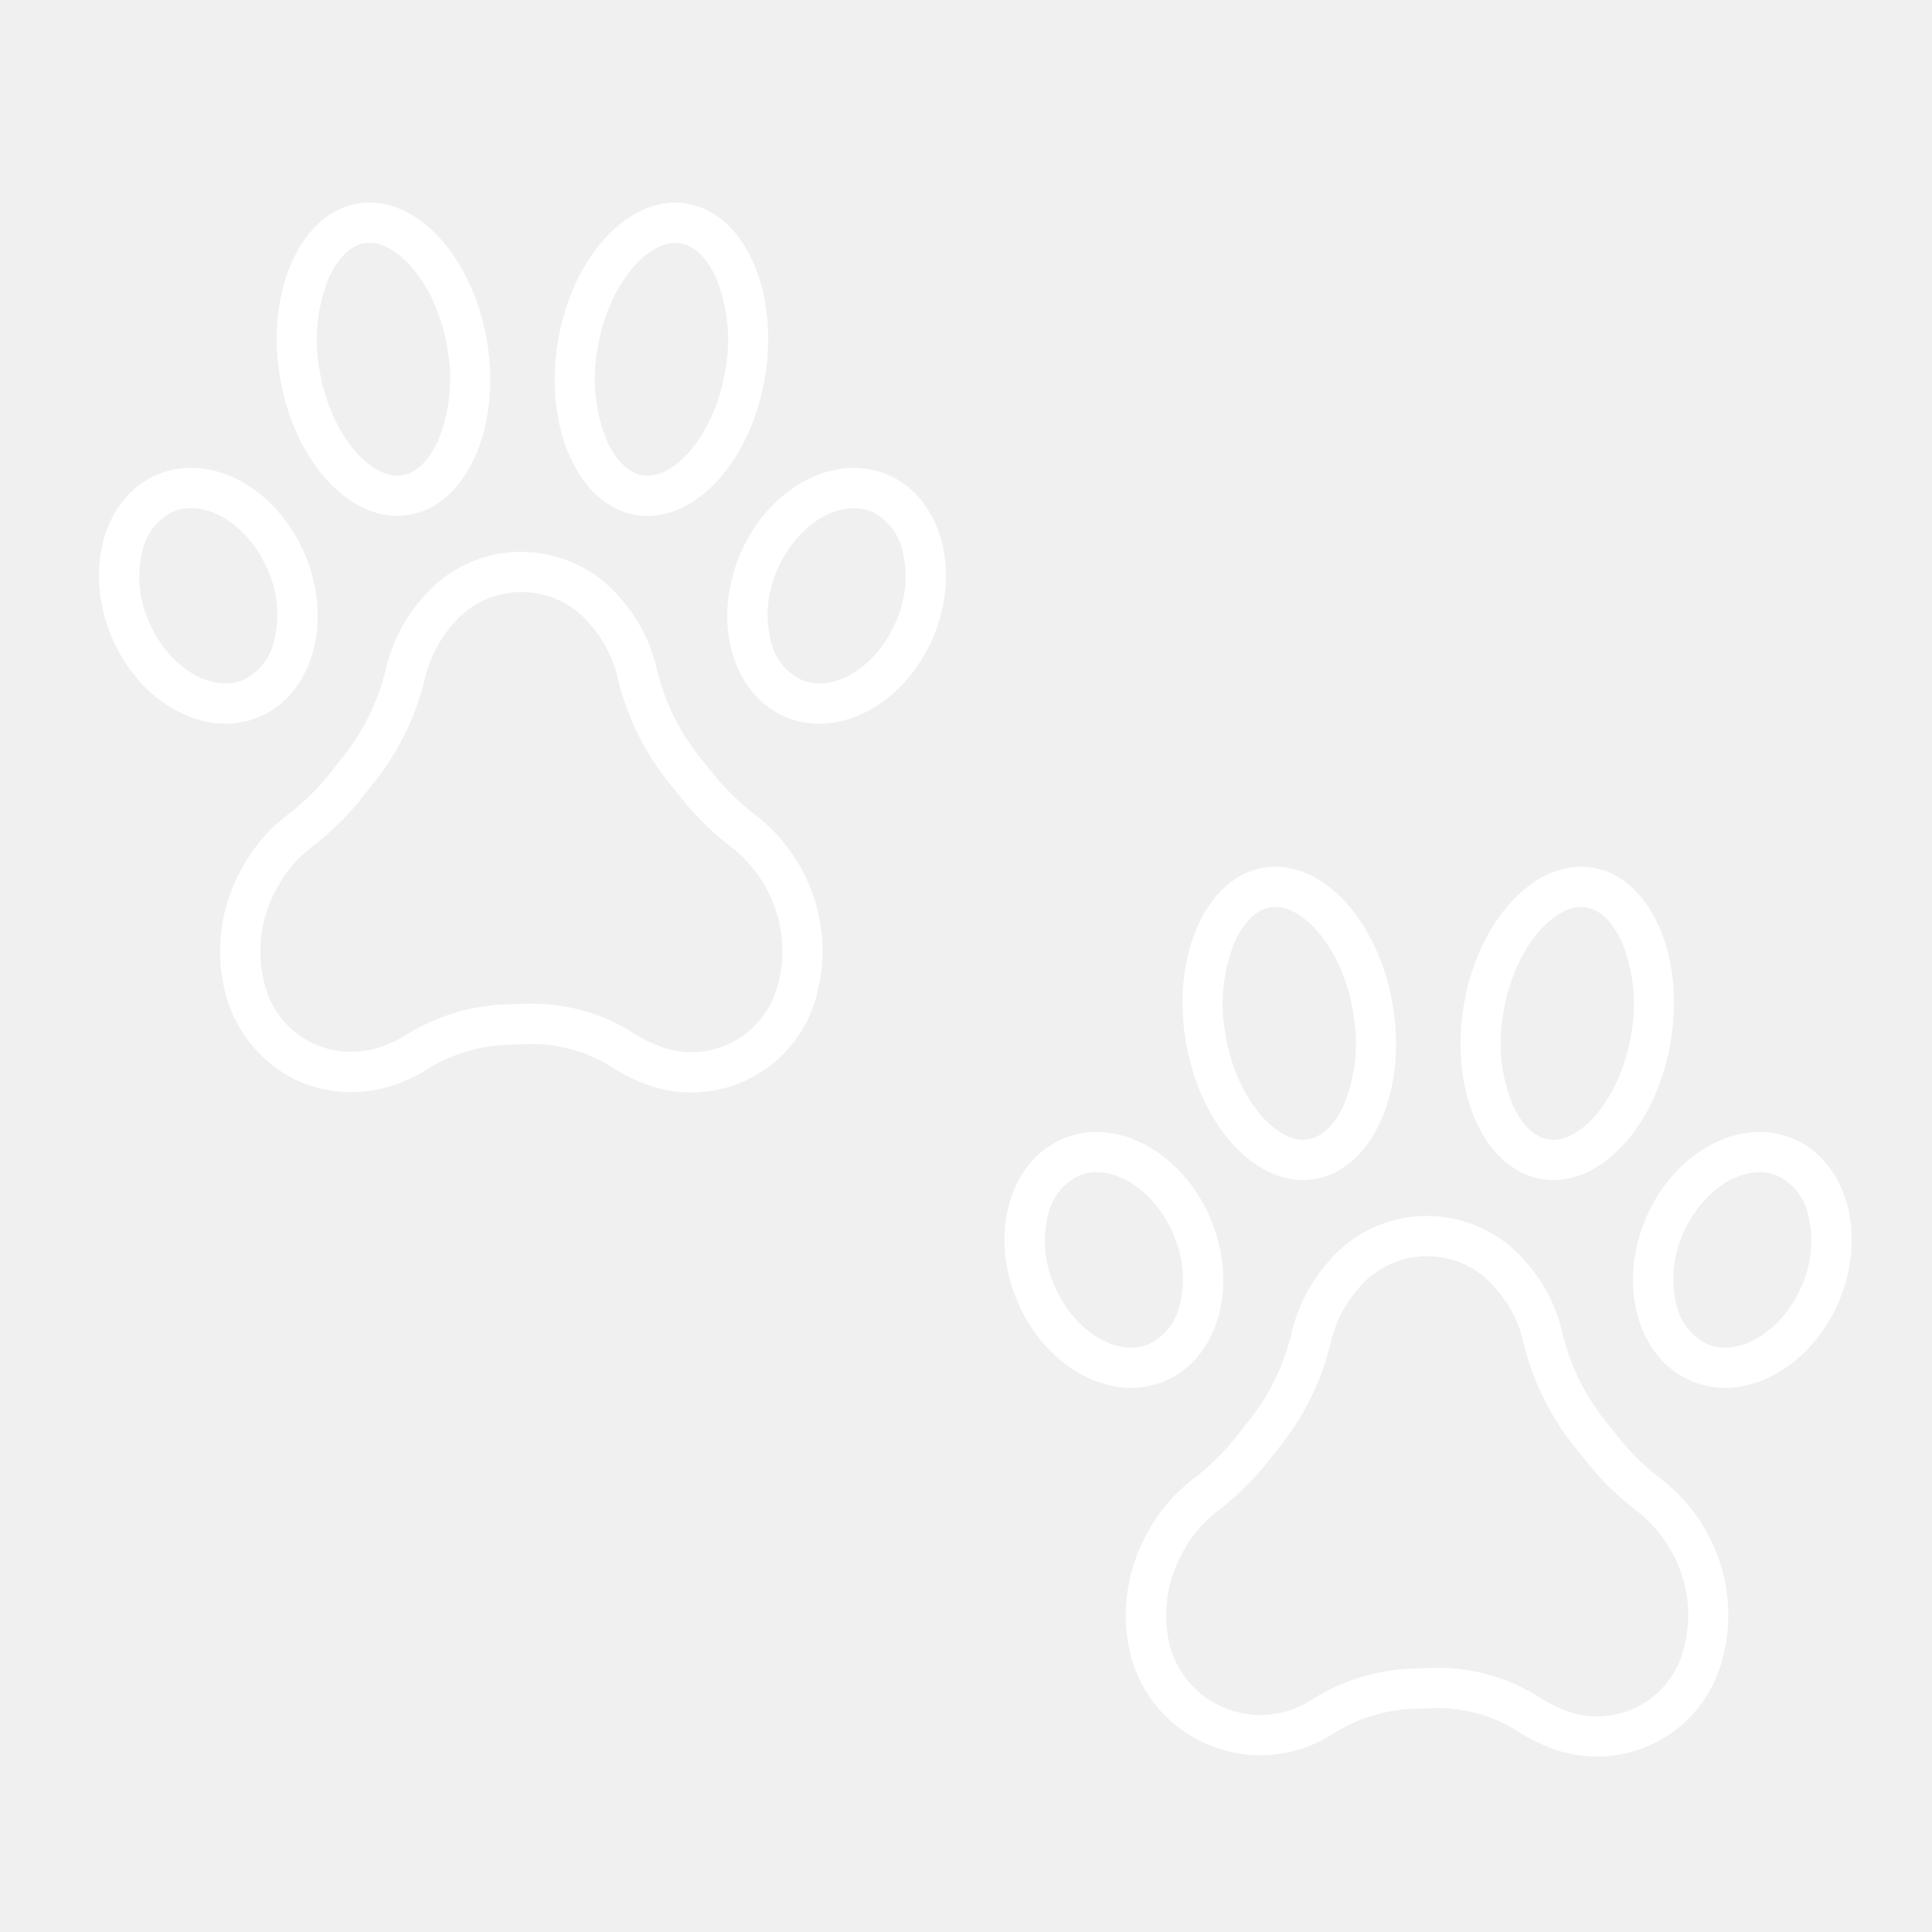
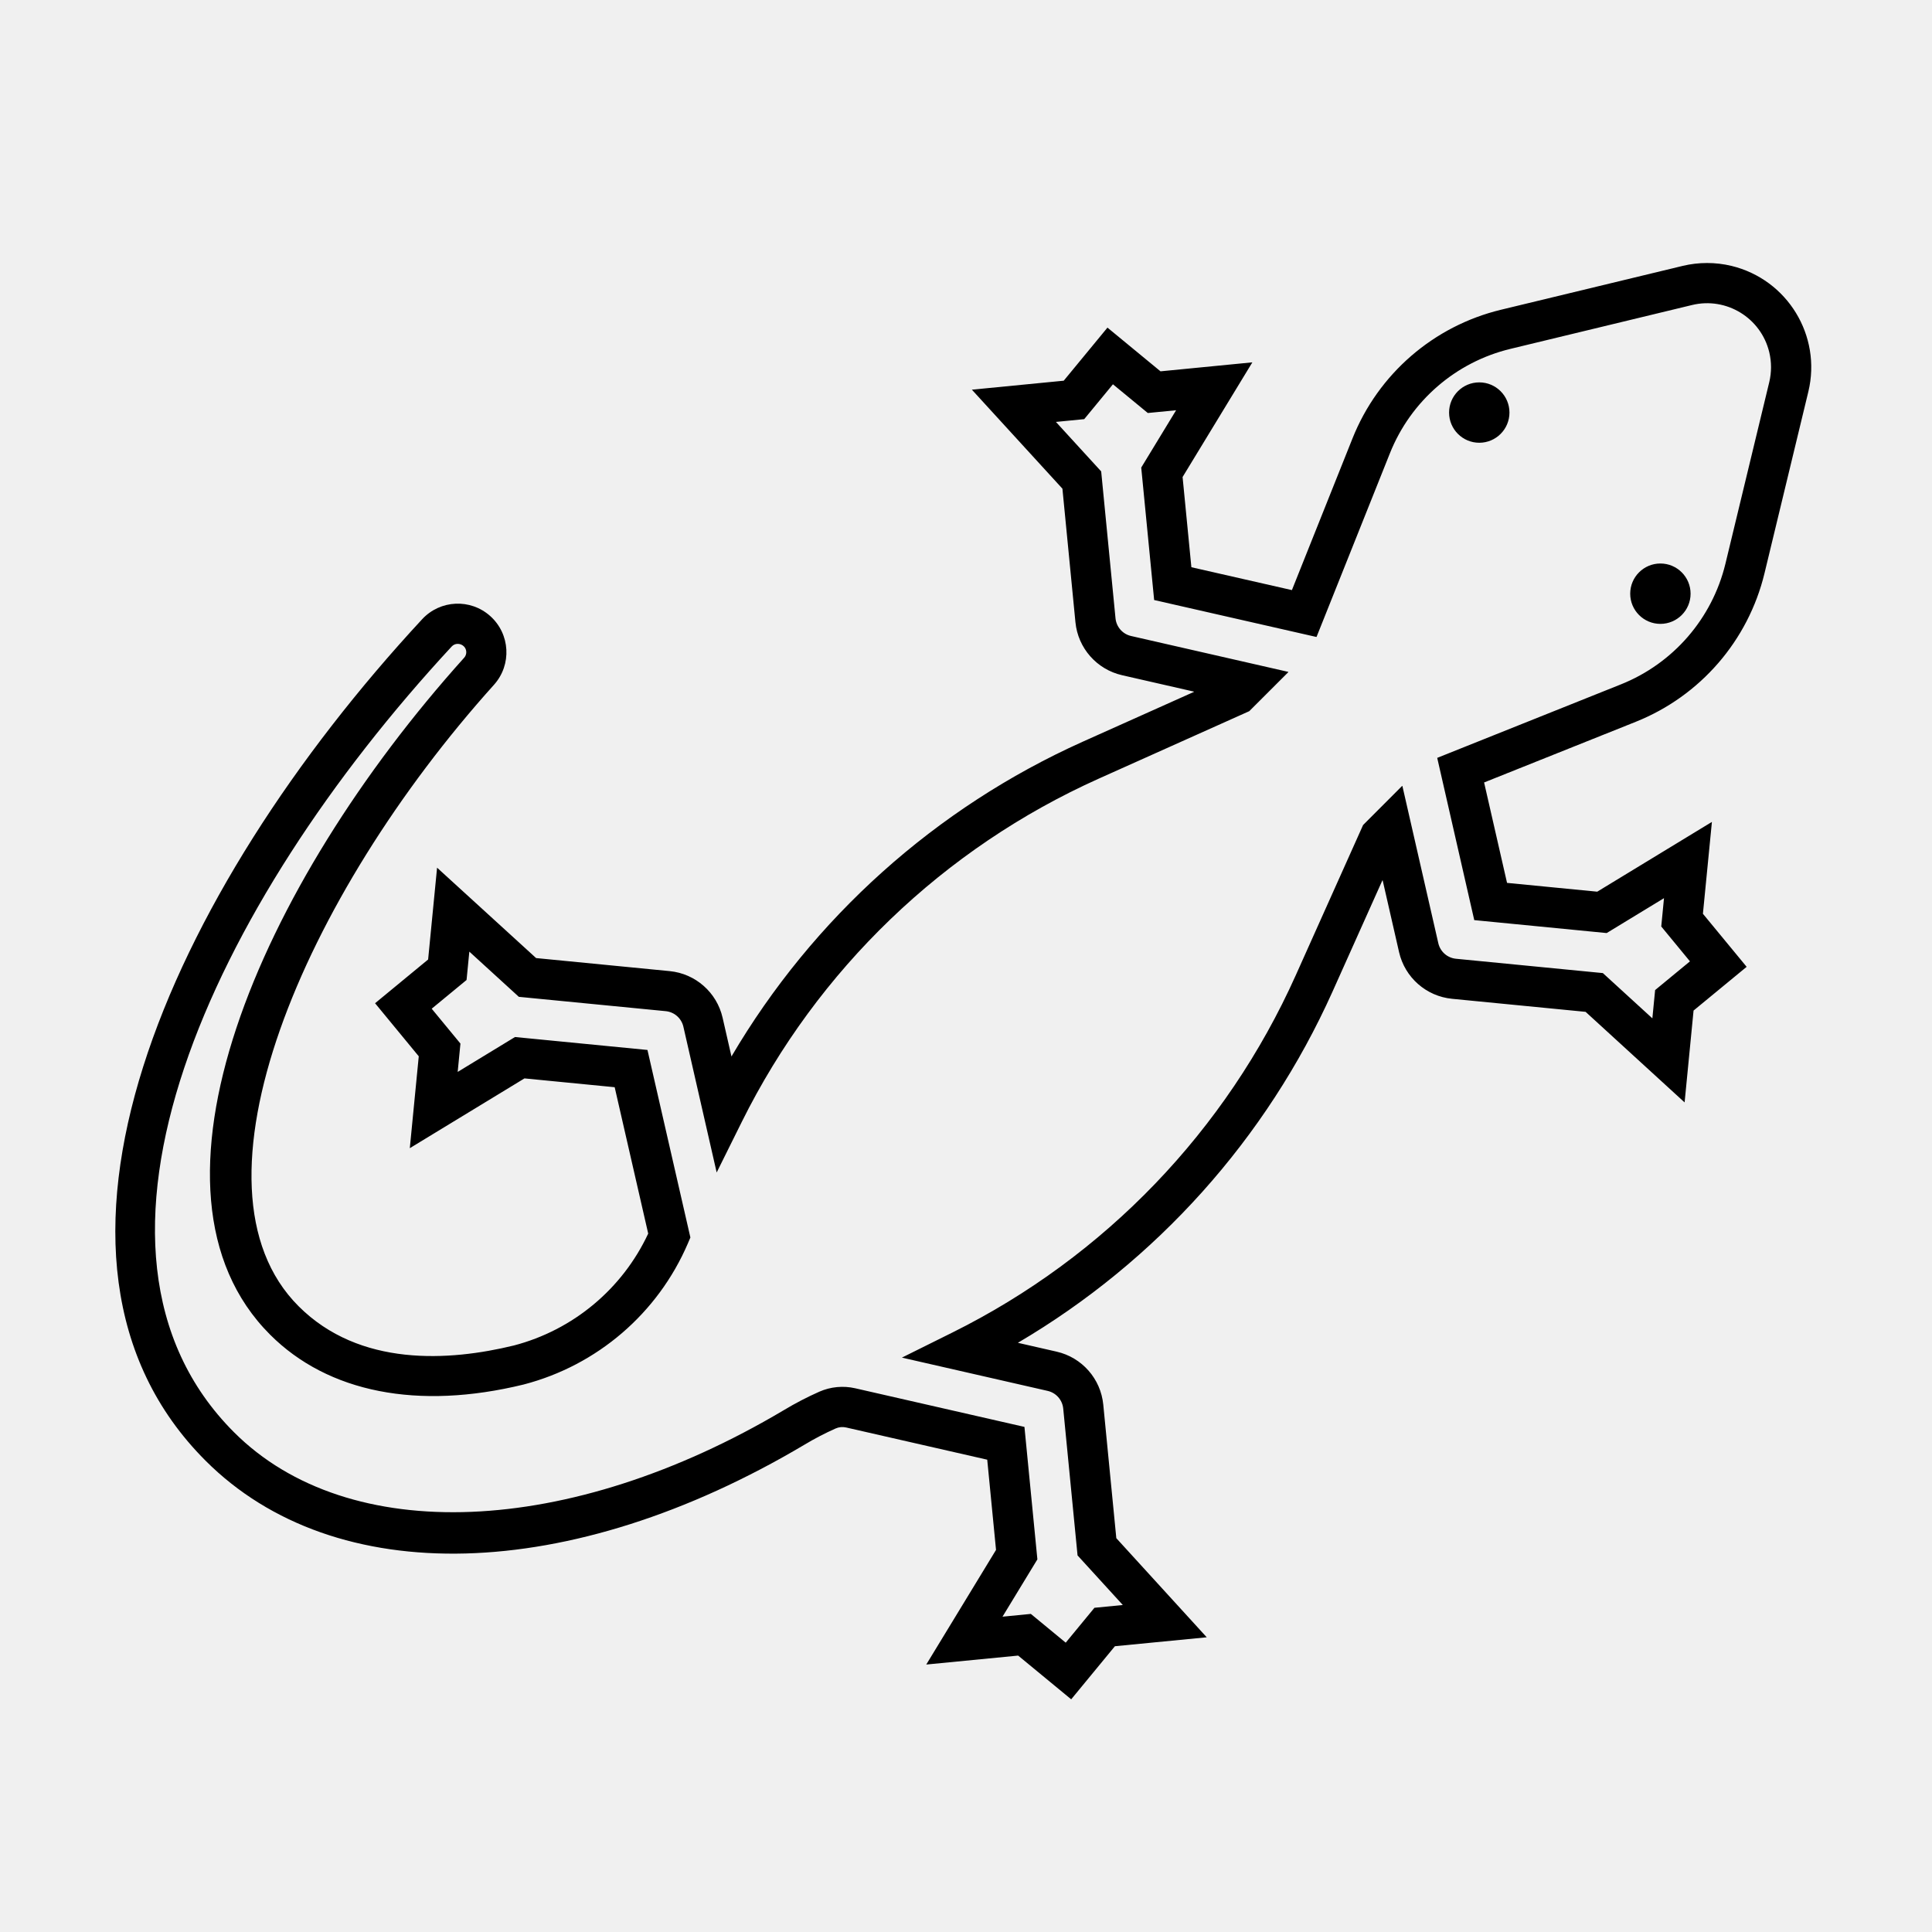
- <svg xmlns="http://www.w3.org/2000/svg" viewBox="0 0 96 96" id="Icons_PawPrints_M" overflow="hidden">
-   <style>
- .MsftOfcThm_Background1_Fill_v2 {
-  fill:#FFFFFF; 
- }
- </style>
+ <svg xmlns="http://www.w3.org/2000/svg" viewBox="0 0 96 96" id="Icons_Gecko_M" overflow="hidden">
  <g id="Icons">
-     <path d="M33.554 12.068 33.554 12.068C33.636 12.068 33.719 12.075 33.8 12.088 34.738 12.24 35.316 13.225 35.577 13.798 36.166 15.245 36.329 16.83 36.047 18.367 35.537 21.52 33.636 23.638 32.181 23.638 32.099 23.638 32.016 23.632 31.935 23.618 30.997 23.467 30.419 22.482 30.158 21.908 29.569 20.461 29.406 18.876 29.688 17.339 30.198 14.186 32.099 12.068 33.554 12.068M33.554 10.068C30.903 10.068 28.359 13.028 27.714 17.019 27.022 21.294 28.769 25.132 31.614 25.593 31.801 25.623 31.99 25.638 32.18 25.638 34.831 25.638 37.374 22.678 38.02 18.687 38.712 14.412 36.965 10.574 34.12 10.114 33.933 10.083 33.744 10.068 33.554 10.068Z" class="MsftOfcThm_Background1_Fill_v2" fill="#FFFFFF" />
-     <path d="M42.429 25.247 42.429 25.247C42.731 25.246 43.031 25.304 43.31 25.419 44.074 25.79 44.632 26.484 44.83 27.31 45.129 28.485 45.028 29.727 44.544 30.839 43.78 32.676 42.204 33.958 40.712 33.958 40.409 33.959 40.11 33.901 39.83 33.785 39.067 33.415 38.51 32.724 38.31 31.9 38.011 30.724 38.112 29.482 38.596 28.37 39.36 26.534 40.936 25.251 42.429 25.251M42.429 23.251C40.181 23.251 37.858 24.937 36.75 27.602 35.365 30.932 36.4 34.529 39.062 35.636 39.585 35.853 40.146 35.964 40.712 35.962 42.96 35.962 45.282 34.276 46.391 31.611 47.776 28.281 46.74 24.684 44.078 23.577 43.555 23.36 42.995 23.25 42.429 23.251Z" class="MsftOfcThm_Background1_Fill_v2" fill="#FFFFFF" />
-     <path d="M18.368 12.064C19.823 12.064 21.724 14.182 22.234 17.335 22.516 18.872 22.353 20.457 21.764 21.904 21.503 22.478 20.925 23.463 19.987 23.614 19.906 23.627 19.823 23.634 19.741 23.634 18.286 23.634 16.385 21.516 15.875 18.364 15.593 16.827 15.756 15.241 16.345 13.794 16.606 13.22 17.184 12.235 18.122 12.084 18.203 12.071 18.286 12.064 18.368 12.064M18.368 10.064C18.178 10.064 17.989 10.079 17.802 10.109 14.956 10.57 13.209 14.409 13.902 18.683 14.548 22.674 17.091 25.634 19.742 25.634 19.932 25.634 20.121 25.619 20.308 25.589 23.154 25.128 24.901 21.289 24.208 17.015 23.562 13.024 21.019 10.064 18.368 10.064Z" class="MsftOfcThm_Background1_Fill_v2" fill="#FFFFFF" />
-     <path d="M9.492 25.246 9.492 25.246C10.984 25.246 12.56 26.529 13.324 28.365 13.808 29.477 13.909 30.719 13.61 31.895 13.412 32.721 12.854 33.414 12.09 33.785 11.81 33.9 11.511 33.959 11.208 33.958 9.716 33.958 8.14 32.675 7.376 30.838 6.892 29.726 6.791 28.485 7.09 27.309 7.289 26.483 7.846 25.79 8.61 25.419 8.89 25.303 9.189 25.245 9.492 25.246M9.492 23.246C8.926 23.244 8.365 23.355 7.842 23.572 5.18 24.679 4.142 28.272 5.53 31.606 6.638 34.271 8.96 35.958 11.208 35.958 11.774 35.96 12.335 35.849 12.858 35.631 15.52 34.524 16.558 30.931 15.171 27.597 14.062 24.932 11.74 23.246 9.492 23.246Z" class="MsftOfcThm_Background1_Fill_v2" fill="#FFFFFF" />
-     <path d="M25.9 29.419C27.212 29.415 28.458 29.994 29.3 31L29.317 31.021 29.336 31.042C30.02 31.819 30.493 32.759 30.711 33.771 31.182 35.693 32.079 37.483 33.336 39.011L34.059 39.911C34.739 40.727 35.511 41.463 36.359 42.103 37.146 42.722 37.782 43.512 38.22 44.413 38.908 45.814 39.062 47.418 38.654 48.925 38.591 49.175 38.506 49.419 38.401 49.655 37.406 51.889 34.788 52.894 32.553 51.899 32.536 51.891 32.518 51.883 32.501 51.875 32.198 51.749 31.906 51.599 31.627 51.426 30.086 50.41 28.281 49.868 26.435 49.87L26.304 49.87 25.004 49.911C23.266 49.996 21.58 50.533 20.113 51.468 19.868 51.622 19.61 51.754 19.341 51.861L19.314 51.872 19.287 51.883C18.712 52.132 18.092 52.261 17.465 52.26 15.419 52.282 13.63 50.889 13.15 48.9 12.75 47.393 12.918 45.792 13.621 44.4 14.044 43.517 14.662 42.741 15.43 42.133 16.289 41.486 17.072 40.744 17.762 39.919L17.779 39.899 17.795 39.878 18.458 39.041C19.731 37.498 20.638 35.685 21.109 33.741 21.341 32.724 21.824 31.782 22.513 31 23.353 29.998 24.593 29.419 25.9 29.419M25.9 27.419C24.394 27.419 22.937 27.95 21.784 28.919 21.492 29.164 21.222 29.434 20.978 29.726 20.083 30.75 19.457 31.98 19.157 33.306 18.758 34.943 17.992 36.468 16.917 37.766L16.227 38.636C15.635 39.344 14.964 39.981 14.227 40.536 13.203 41.337 12.378 42.364 11.816 43.536 10.906 45.358 10.693 47.449 11.216 49.417 11.706 51.248 12.954 52.783 14.647 53.637 16.36 54.446 18.338 54.478 20.077 53.727 20.46 53.575 20.828 53.387 21.177 53.167 22.352 52.416 23.704 51.985 25.097 51.917L26.367 51.877 26.435 51.877C27.898 51.877 29.329 52.308 30.548 53.117 30.924 53.352 31.319 53.556 31.728 53.727 34.972 55.175 38.776 53.718 40.224 50.473 40.376 50.133 40.498 49.779 40.589 49.417 41.114 47.451 40.908 45.361 40.009 43.536 39.44 42.366 38.612 41.34 37.589 40.536 36.851 39.982 36.18 39.344 35.589 38.636L34.889 37.766C33.815 36.468 33.049 34.943 32.649 33.306 32.357 31.977 31.73 30.745 30.829 29.726 29.609 28.266 27.803 27.423 25.9 27.426Z" class="MsftOfcThm_Background1_Fill_v2" fill="#FFFFFF" />
-     <path d="M78.563 45.067 78.563 45.067C78.646 45.067 78.728 45.074 78.81 45.087 79.747 45.239 80.325 46.224 80.586 46.797 81.175 48.244 81.338 49.829 81.056 51.366 80.546 54.52 78.645 56.637 77.19 56.637 77.108 56.637 77.025 56.631 76.944 56.618 76.006 56.466 75.428 55.481 75.167 54.907 74.578 53.46 74.415 51.875 74.697 50.338 75.207 47.185 77.108 45.067 78.563 45.067M78.563 43.067C75.912 43.067 73.369 46.028 72.723 50.019 72.031 54.293 73.778 58.132 76.623 58.592 76.81 58.622 76.999 58.637 77.189 58.637 79.84 58.637 82.389 55.677 83.029 51.686 83.721 47.412 81.974 43.573 79.129 43.113 78.942 43.082 78.753 43.067 78.563 43.067Z" class="MsftOfcThm_Background1_Fill_v2" fill="#FFFFFF" />
-     <path d="M87.434 58.249 87.434 58.249C87.736 58.248 88.035 58.306 88.315 58.421 89.079 58.792 89.636 59.486 89.835 60.311 90.134 61.487 90.033 62.729 89.549 63.841 88.785 65.677 87.209 66.96 85.717 66.96 85.414 66.961 85.115 66.903 84.835 66.787 84.071 66.416 83.513 65.723 83.315 64.897 83.016 63.721 83.117 62.48 83.601 61.368 84.365 59.531 85.941 58.249 87.434 58.249M87.434 56.249C85.186 56.249 82.863 57.935 81.755 60.6 80.37 63.93 81.405 67.527 84.068 68.634 84.591 68.851 85.151 68.962 85.717 68.96 87.965 68.96 90.287 67.273 91.396 64.609 92.781 61.279 91.745 57.682 89.083 56.575 88.56 56.358 88 56.248 87.434 56.249Z" class="MsftOfcThm_Background1_Fill_v2" fill="#FFFFFF" />
-     <path d="M63.377 45.065C64.832 45.065 66.733 47.183 67.243 50.335 67.525 51.872 67.362 53.458 66.773 54.905 66.512 55.478 65.934 56.463 64.996 56.615 64.915 56.628 64.832 56.635 64.75 56.635 63.295 56.635 61.394 54.517 60.884 51.364 60.602 49.827 60.765 48.242 61.354 46.795 61.615 46.221 62.193 45.236 63.13 45.084 63.212 45.071 63.294 45.065 63.377 45.065M63.377 43.065C63.187 43.065 62.998 43.08 62.811 43.11 59.965 43.571 58.218 47.41 58.911 51.683 59.556 55.675 62.099 58.635 64.751 58.635 64.941 58.635 65.13 58.62 65.317 58.589 68.163 58.129 69.91 54.289 69.217 50.016 68.571 46.025 66.028 43.064 63.377 43.065Z" class="MsftOfcThm_Background1_Fill_v2" fill="#FFFFFF" />
-     <path d="M54.489 58.249 54.489 58.249C55.982 58.249 57.558 59.531 58.321 61.368 58.806 62.48 58.906 63.722 58.607 64.897 58.409 65.723 57.851 66.417 57.087 66.787 56.808 66.903 56.508 66.961 56.206 66.96 54.713 66.96 53.138 65.677 52.374 63.841 51.89 62.729 51.789 61.487 52.088 60.312 52.286 59.486 52.844 58.792 53.608 58.421 53.888 58.306 54.187 58.248 54.489 58.249M54.489 56.249C53.923 56.248 53.363 56.358 52.84 56.575 50.178 57.682 49.14 61.275 50.527 64.609 51.635 67.274 53.958 68.96 56.206 68.96 56.772 68.962 57.332 68.851 57.855 68.634 60.518 67.527 61.555 63.934 60.168 60.6 59.06 57.935 56.737 56.249 54.489 56.249Z" class="MsftOfcThm_Background1_Fill_v2" fill="#FFFFFF" />
-     <path d="M70.907 62.42C72.22 62.417 73.466 62.998 74.307 64.005L74.324 64.026 74.343 64.047C75.027 64.825 75.5 65.764 75.718 66.776 76.188 68.698 77.085 70.489 78.343 72.016L79.067 72.916C79.747 73.732 80.519 74.467 81.367 75.107 82.154 75.727 82.79 76.517 83.228 77.418 83.916 78.819 84.07 80.422 83.662 81.928 83.599 82.179 83.514 82.424 83.409 82.66 82.414 84.893 79.798 85.897 77.565 84.902 77.548 84.894 77.531 84.887 77.514 84.879 77.211 84.752 76.918 84.602 76.639 84.43 75.098 83.413 73.293 82.872 71.447 82.874L71.31 82.874 70.048 82.916C68.306 83.001 66.617 83.54 65.148 84.479 62.978 85.871 60.091 85.241 58.698 83.071 58.465 82.707 58.283 82.312 58.158 81.898 57.758 80.391 57.926 78.79 58.629 77.398 59.052 76.515 59.67 75.74 60.438 75.132 61.297 74.485 62.08 73.742 62.77 72.917L62.787 72.897 62.803 72.876 63.466 72.039C64.739 70.496 65.646 68.683 66.117 66.739 66.348 65.724 66.829 64.783 67.517 64.001 68.356 62.998 69.597 62.417 70.905 62.416M70.905 60.416C69.399 60.416 67.942 60.947 66.789 61.916 66.497 62.16 66.227 62.43 65.982 62.722 65.088 63.746 64.462 64.976 64.162 66.302 63.763 67.939 62.997 69.464 61.922 70.762L61.232 71.633C60.64 72.341 59.969 72.978 59.232 73.533 58.208 74.334 57.383 75.361 56.821 76.533 55.911 78.354 55.698 80.445 56.221 82.413 57.253 85.95 60.957 87.98 64.494 86.948 65.104 86.77 65.686 86.506 66.221 86.163 67.397 85.412 68.749 84.981 70.142 84.913L71.372 84.873 71.439 84.873C72.902 84.873 74.333 85.304 75.553 86.113 75.929 86.348 76.324 86.552 76.733 86.723 79.978 88.171 83.781 86.714 85.229 83.469 85.381 83.129 85.503 82.775 85.594 82.413 86.119 80.447 85.913 78.358 85.014 76.533 84.445 75.362 83.618 74.337 82.594 73.533 81.856 72.979 81.185 72.341 80.594 71.633L79.894 70.762C78.819 69.464 78.053 67.939 77.654 66.302 77.362 64.973 76.735 63.741 75.834 62.722 74.614 61.262 72.808 60.419 70.905 60.422Z" class="MsftOfcThm_Background1_Fill_v2" fill="#FFFFFF" />
+     <path d="M86.036 13.212C85.239 13.021 84.408 13.021 83.611 13.212L74.583 15.391C71.234 16.199 68.485 18.58 67.207 21.779L64.194 29.322 59.199 28.185 58.762 23.703 62.229 18.005 57.665 18.451 55.029 16.279 52.856 18.917 48.292 19.363 52.791 24.282 53.438 30.919C53.564 32.204 54.497 33.264 55.756 33.551L59.316 34.364C59.332 34.368 59.333 34.376 59.318 34.383L53.789 36.86C46.495 40.139 40.4 45.602 36.346 52.496L35.906 50.571C35.619 49.313 34.559 48.379 33.274 48.254L26.639 47.606 21.718 43.115 21.273 47.677 18.637 49.85 20.808 52.487 20.363 57.052 26.061 53.585 30.543 54.023 32.209 61.296C30.922 64.049 28.477 66.087 25.536 66.856 22.33 67.638 17.868 67.937 14.836 64.905 8.877 58.951 15.096 44.527 24.548 34.024 25.438 33.03 25.354 31.502 24.36 30.612 23.379 29.733 21.875 29.802 20.979 30.766 8.39 44.351 0.182 62.55 10.216 72.583 16.647 79.016 28.325 78.704 39.969 71.789 40.469 71.488 40.987 71.219 41.52 70.981 41.686 70.907 41.872 70.89 42.049 70.932L49.055 72.531 49.492 77.014 46.025 82.71 50.591 82.265 53.227 84.438 55.399 81.8 59.962 81.356 55.469 76.431 54.821 69.795C54.696 68.51 53.762 67.45 52.504 67.163L50.578 66.723C57.47 62.669 62.932 56.573 66.209 49.28L68.687 43.752C68.694 43.737 68.702 43.738 68.706 43.754L69.519 47.312C69.807 48.571 70.869 49.505 72.154 49.63L78.788 50.278 83.707 54.778 84.152 50.214 86.79 48.041 84.617 45.405 85.064 40.84 79.366 44.307 74.884 43.87 73.744 38.88 81.289 35.862C84.486 34.582 86.867 31.834 87.677 28.486L89.856 19.46C90.524 16.68 88.815 13.885 86.036 13.212ZM87.913 18.99 85.734 28.017C85.076 30.734 83.143 32.965 80.547 34.004L71.422 37.655C71.417 37.657 71.415 37.662 71.416 37.666L73.255 45.72 79.835 46.363 82.683 44.629 82.547 46.037 83.973 47.769 82.242 49.196 82.105 50.601 79.645 48.352 72.347 47.64C71.918 47.598 71.565 47.287 71.469 46.867L69.685 39.06C69.682 39.05 69.675 39.048 69.668 39.055L67.731 40.995 64.385 48.462C60.928 56.175 54.9 62.448 47.331 66.209L44.815 67.459 52.059 69.113C52.478 69.209 52.789 69.563 52.831 69.991L53.543 77.288 55.792 79.752 54.382 79.89 52.955 81.623 51.222 80.194 49.814 80.332 51.547 77.484 50.904 70.902 42.493 68.982C41.898 68.847 41.274 68.906 40.715 69.151 40.105 69.421 39.514 69.729 38.942 70.073 28.282 76.403 17.307 76.845 11.63 71.169 2.536 62.077 10.51 45.007 22.447 32.122 22.522 32.041 22.627 31.994 22.737 31.993 22.854 31.991 22.966 32.036 23.05 32.118 23.204 32.273 23.21 32.522 23.062 32.684 12.874 44.004 6.291 59.193 13.422 66.319 16.301 69.197 20.772 70.078 26.022 68.795 29.677 67.844 32.687 65.258 34.178 61.789L34.305 61.49 32.172 52.172 25.59 51.529 22.742 53.263 22.879 51.855 21.451 50.122 23.183 48.695 23.321 47.286 25.781 49.532 33.079 50.244C33.508 50.286 33.861 50.597 33.957 51.017L35.611 58.26 36.857 55.75C40.617 48.176 46.892 42.144 54.608 38.685L62.075 35.338 64.013 33.401C64.02 33.394 64.017 33.386 64.008 33.384L56.201 31.602C55.782 31.506 55.471 31.152 55.429 30.724L54.717 23.424 52.468 20.965 53.874 20.827 55.301 19.095 57.034 20.522 58.44 20.385 56.707 23.233 57.349 29.815 65.409 31.65C65.413 31.651 65.418 31.648 65.42 31.644L69.065 22.52C70.102 19.923 72.334 17.991 75.052 17.335L84.078 15.156C85.784 14.744 87.501 15.794 87.913 17.5 88.031 17.99 88.031 18.5 87.913 18.99Z" />
+     <circle cx="73.504" cy="20.5" r="1.5" />
+     <circle cx="82.504" cy="29.5" r="1.5" />
  </g>
</svg>
